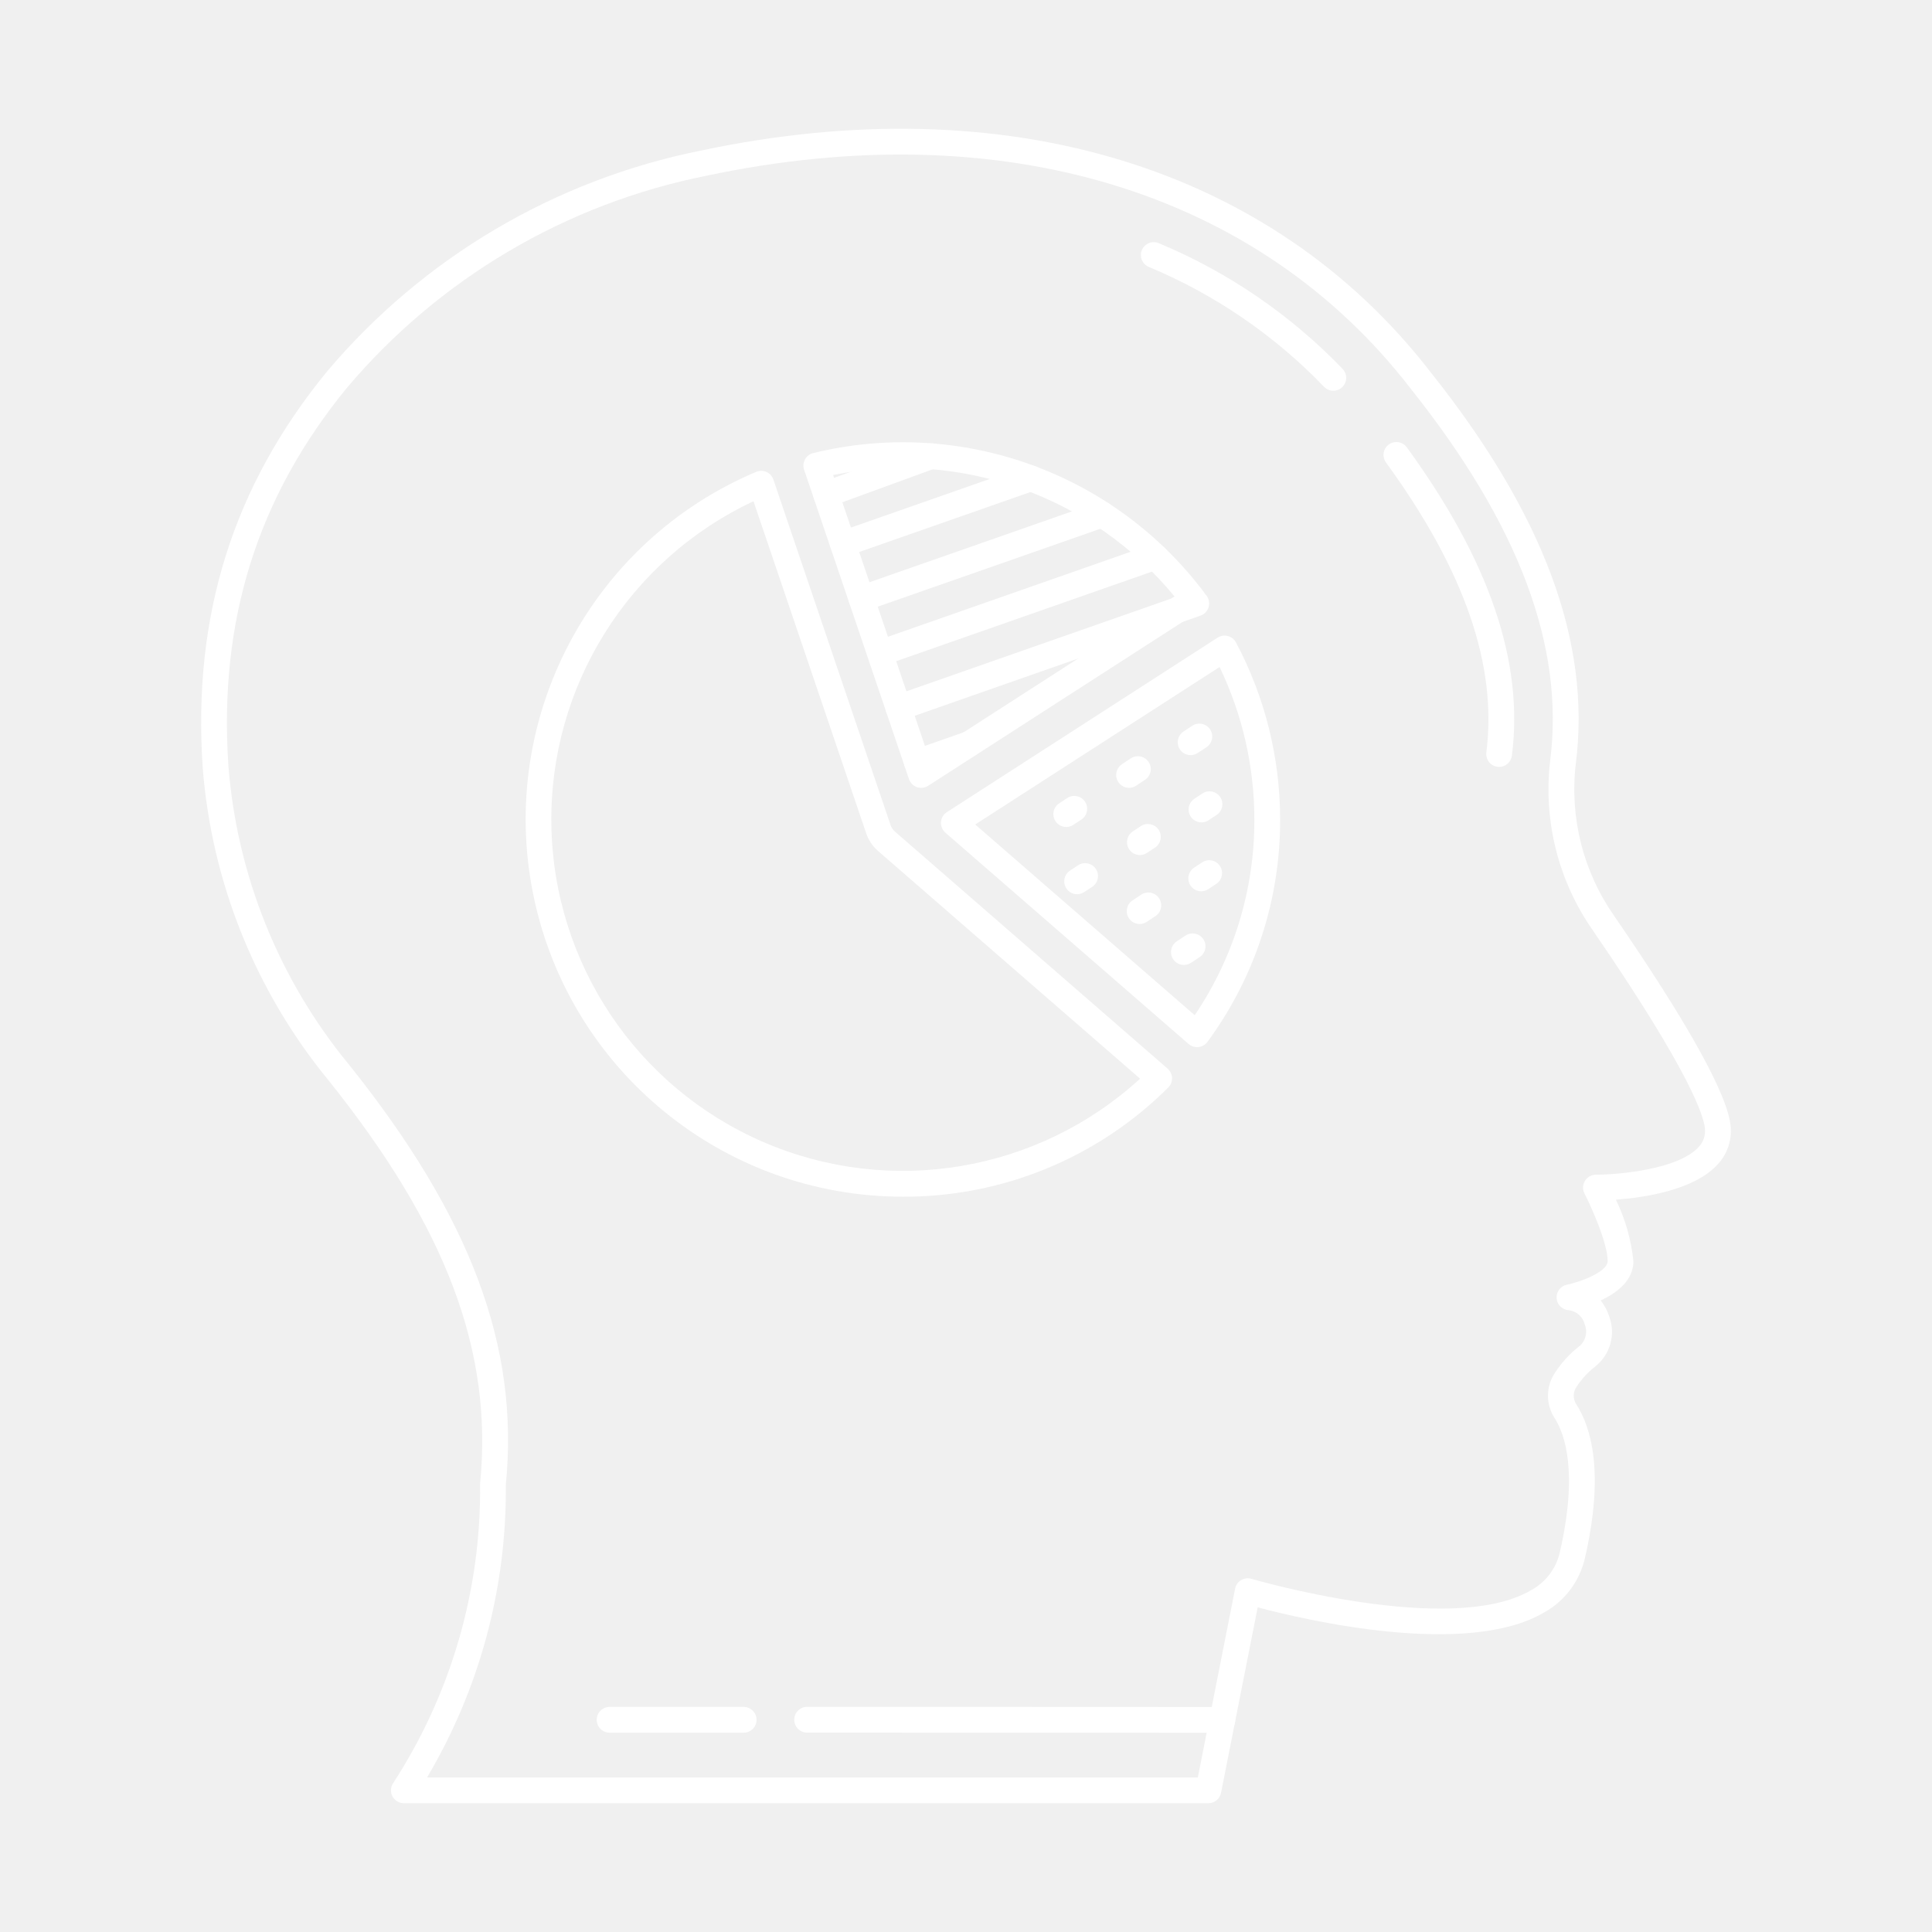
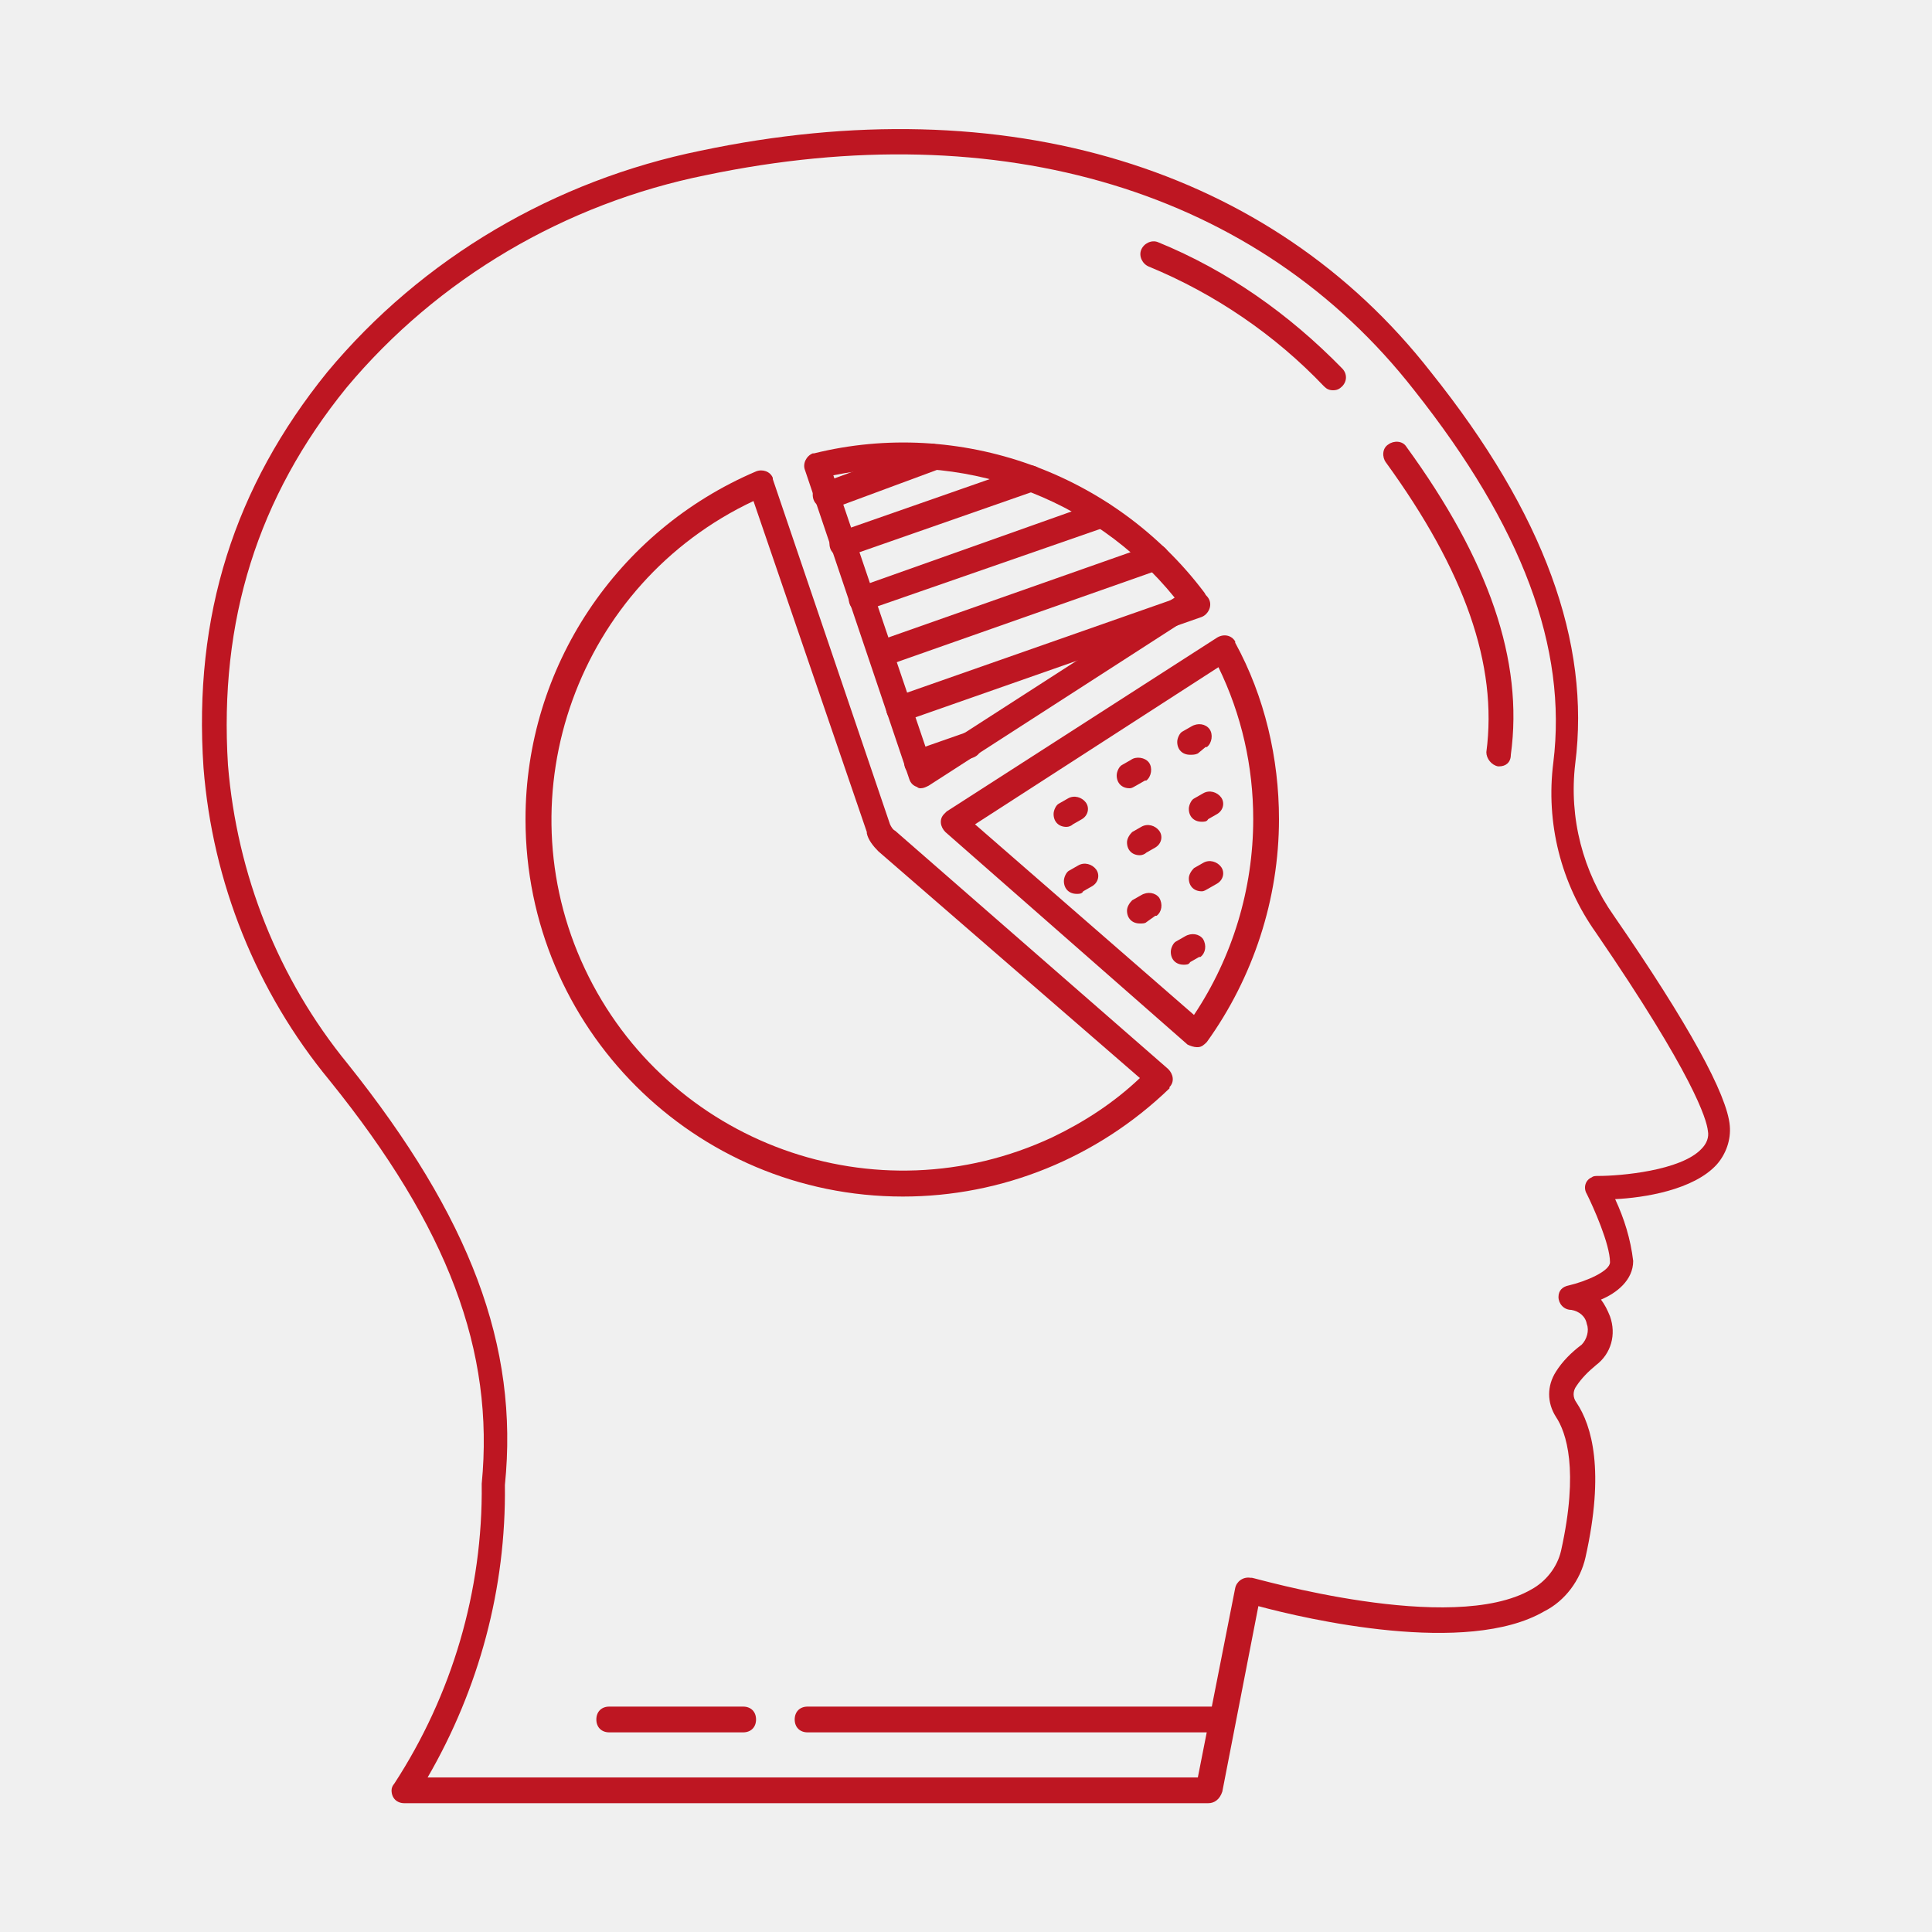
- <svg xmlns="http://www.w3.org/2000/svg" id="Layer_1" fill="#ffffff" viewBox="0 0 150 150" data-name="Layer 1">
-   <path d="m93.821 140h-62.466a1 1 0 0 1 -.838-1.547 41.755 41.755 0 0 0 6.756-23.253c1.018-10.261-2.612-19.89-11.765-31.321a43.6 43.6 0 0 1 -9.771-24.295c-.793-11.771 2.354-21.816 9.625-30.708a51.119 51.119 0 0 1 29.06-17.185c23.678-5.028 44.331 1.254 56.672 17.233 8.767 11.014 12.45 20.953 11.25 30.377a17.108 17.108 0 0 0 2.988 11.82c5.8 8.447 8.84 13.947 9.036 16.348a3.8 3.8 0 0 1 -1.028 2.956c-1.832 1.988-5.692 2.556-7.885 2.717a14.188 14.188 0 0 1 1.363 4.786c0 1.5-1.3 2.459-2.541 3.039a3.92 3.92 0 0 1 .668 1.261 3.42 3.42 0 0 1 -1.054 3.836 6.514 6.514 0 0 0 -1.5 1.627 1.2 1.2 0 0 0 -.027 1.306c1.162 1.783 2.224 5.307.69 11.97a6.462 6.462 0 0 1 -3.2 4.241c-6 3.5-18.474.578-22.208-.415l-2.846 14.407a1 1 0 0 1 -.979.8zm-60.664-2h59.843l2.893-14.657a1 1 0 0 1 1.265-.765c.155.045 15.483 4.521 21.689.9a4.478 4.478 0 0 0 2.258-2.962c1.448-6.294.361-9.236-.416-10.43a3.2 3.2 0 0 1 .028-3.49 8.486 8.486 0 0 1 1.963-2.125 1.482 1.482 0 0 0 .361-1.637 1.461 1.461 0 0 0 -1.225-1.11 1 1 0 0 1 -.17-1.978c1.3-.27 3.173-1.073 3.173-1.82 0-1.43-1.3-4.288-1.8-5.268a1 1 0 0 1 .89-1.455c1.669 0 6.352-.388 7.961-2.136a1.783 1.783 0 0 0 .5-1.437c-.076-.928-1.075-4.285-8.691-15.379a19.1 19.1 0 0 1 -3.324-13.2c1.128-8.859-2.417-18.309-10.839-28.89-11.857-15.361-31.783-21.376-54.679-16.515a49.114 49.114 0 0 0 -27.927 16.493c-6.933 8.482-9.935 18.068-9.177 29.308a41.6 41.6 0 0 0 9.337 23.18c9.505 11.872 13.267 21.948 12.2 32.67a43.676 43.676 0 0 1 -6.113 22.703z" />
-   <path d="m57.738 134.525h-10.409a1 1 0 0 1 0-2h10.409a1 1 0 0 1 0 2z" />
-   <path d="m94.908 134.532-32.244-.013a1 1 0 0 1 0-2l32.244.013a1 1 0 0 1 0 2z" />
-   <path d="m116.394 59.542a.917.917 0 0 1 -.128-.008 1 1 0 0 1 -.866-1.118c.86-6.752-1.685-14.109-7.78-22.49a1 1 0 1 1 1.617-1.176c6.41 8.813 9.074 16.637 8.147 23.918a1 1 0 0 1 -.99.874z" />
-   <path d="m103.52 30.338a1 1 0 0 1 -.722-.308 40.485 40.485 0 0 0 -13.59-9.3 1 1 0 1 1 .778-1.842 42.459 42.459 0 0 1 14.256 9.756 1 1 0 0 1 -.722 1.692z" />
-   <path d="m64.139 39.393a1 1 0 0 1 -.343-1.94l8.153-2.979a1.026 1.026 0 0 1 1.348.94 1 1 0 0 1 -.73.964l-8.085 2.954a1 1 0 0 1 -.343.061z" />
-   <path d="m65.443 43.24a1 1 0 0 1 -.331-1.944l14.588-5.109a1 1 0 0 1 .661 1.888l-14.587 5.109a1.009 1.009 0 0 1 -.331.056z" />
-   <path d="m66.882 47.485a1 1 0 0 1 -.331-1.944l18.688-6.541a1 1 0 0 1 .661 1.888l-18.687 6.541a1.014 1.014 0 0 1 -.331.056z" />
-   <path d="m68.411 51.685a1 1 0 0 1 -.33-1.944l21.286-7.456a1 1 0 0 1 .661 1.888l-21.286 7.456a1 1 0 0 1 -.331.056z" />
-   <path d="m69.752 55.952a1 1 0 0 1 -.33-1.944l23.126-8.1a1 1 0 0 1 .661 1.888l-23.126 8.104a1.009 1.009 0 0 1 -.331.052z" />
-   <path d="m71.193 60.188a1 1 0 0 1 -.331-1.944l4.043-1.419a1 1 0 0 1 .662 1.887l-4.043 1.419a.981.981 0 0 1 -.331.057z" />
-   <path d="m92.938 81.3a1 1 0 0 1 -.656-.245l-18.882-16.406a1 1 0 0 1 .114-1.595l21.022-13.547a1 1 0 0 1 1.424.37 29.29 29.29 0 0 1 3.428 13.747 28.959 28.959 0 0 1 -5.645 17.27 1 1 0 0 1 -.694.4 1.06 1.06 0 0 1 -.111.006zm-17.223-17.287 17.043 14.808a26.967 26.967 0 0 0 4.63-15.2 27.312 27.312 0 0 0 -2.7-11.835z" />
-   <path d="m70.1 92.911a29.292 29.292 0 0 1 -11.39-56.276 1 1 0 0 1 1.336.6l9.089 26.8a1.184 1.184 0 0 0 .353.534l21.166 18.4a1 1 0 0 1 .05 1.463 29.009 29.009 0 0 1 -20.604 8.479zm-11.6-53.995a27.288 27.288 0 1 0 30.016 44.833l-20.332-17.669a3.146 3.146 0 0 1 -.948-1.427l-.032-.094z" />
-   <path d="m71.52 61.168a1.017 1.017 0 0 1 -.33-.056 1.006 1.006 0 0 1 -.618-.623l-8.141-24.02a1 1 0 0 1 .709-1.292 29.29 29.29 0 0 1 30.313 10.772 1 1 0 0 1 -.256 1.445l-21.136 13.614a.991.991 0 0 1 -.541.16zm-6.837-24.288 7.372 21.753 19.134-12.324a27.3 27.3 0 0 0 -26.506-9.429z" />
-   <path d="m92.44 58.63a1 1 0 0 1 -.552-1.835l.652-.43a1 1 0 1 1 1.1 1.669l-.652.43a.991.991 0 0 1 -.548.166z" />
-   <path d="m93.284 63.85a1 1 0 0 1 -.552-1.835l.652-.43a1 1 0 0 1 1.1 1.669l-.652.43a1 1 0 0 1 -.548.166z" />
-   <path d="m93.26 69.2a1 1 0 0 1 -.552-1.834l.652-.431a1 1 0 0 1 1.1 1.669l-.652.431a1 1 0 0 1 -.548.165z" />
-   <path d="m91.917 74.92a1 1 0 0 1 -.552-1.835l.652-.43a1 1 0 1 1 1.1 1.669l-.652.43a1 1 0 0 1 -.548.166z" />
-   <path d="m87.66 61.168a1 1 0 0 1 -.552-1.835l.651-.43a1 1 0 1 1 1.1 1.668l-.649.429a1 1 0 0 1 -.55.168z" />
-   <path d="m88.5 66.387a1 1 0 0 1 -.552-1.834l.652-.431a1 1 0 0 1 1.1 1.669l-.652.431a1 1 0 0 1 -.548.165z" />
-   <path d="m88.48 71.741a1 1 0 0 1 -.552-1.834l.652-.43a1 1 0 1 1 1.1 1.669l-.652.43a.993.993 0 0 1 -.548.165z" />
-   <path d="m82.784 64.208a1 1 0 0 1 -.552-1.835l.652-.43a1 1 0 0 1 1.1 1.669l-.652.43a1 1 0 0 1 -.548.166z" />
-   <path d="m83.628 69.428a1 1 0 0 1 -.552-1.835l.652-.43a1 1 0 0 1 1.1 1.669l-.652.43a1 1 0 0 1 -.548.166z" />
+ <svg xmlns="http://www.w3.org/2000/svg" version="1.1" id="Layer_1" x="0px" y="0px" viewBox="0 0 150 150" style="enable-background:new 0 0 150 150;" xml:space="preserve">
+   <style type="text/css">
+ 	.st0{fill:#BE1622;}
+ </style>
+   <path class="st0" d="M93.8,140H31.4c-0.6,0-1-0.4-1-1c0-0.2,0.1-0.4,0.2-0.5c4.5-6.9,6.9-15,6.8-23.3c1-10.3-2.6-19.9-11.8-31.3  c-5.7-6.9-9.1-15.4-9.8-24.3c-0.8-11.8,2.4-21.8,9.6-30.7C32.8,20,43.1,14,54.4,11.7c23.7-5,44.3,1.3,56.7,17.2  c8.8,11,12.4,21,11.2,30.4c-0.5,4.2,0.6,8.4,3,11.8c5.8,8.4,8.8,13.9,9,16.3c0.1,1.1-0.3,2.2-1,3c-1.8,2-5.7,2.6-7.9,2.7  c0.7,1.5,1.2,3.1,1.4,4.8c0,1.5-1.3,2.5-2.5,3c0.3,0.4,0.5,0.8,0.7,1.3c0.5,1.4,0.1,2.9-1.1,3.8c-0.6,0.5-1.1,1-1.5,1.6  c-0.3,0.4-0.3,0.9,0,1.3c1.2,1.8,2.2,5.3,0.7,12c-0.4,1.8-1.6,3.4-3.2,4.2c-6,3.5-18.5,0.6-22.2-0.4l-2.8,14.4  C94.7,139.7,94.3,140,93.8,140L93.8,140z M33.2,138H93l2.9-14.7c0.1-0.5,0.6-0.9,1.2-0.8c0,0,0.1,0,0.1,0c0.2,0,15.5,4.5,21.7,0.9  c1.1-0.6,2-1.7,2.3-3c1.4-6.3,0.4-9.2-0.4-10.4c-0.7-1.1-0.7-2.4,0-3.5c0.5-0.8,1.2-1.5,2-2.1c0.4-0.4,0.6-1.1,0.4-1.6  c-0.1-0.6-0.6-1-1.2-1.1c-0.6,0-1-0.5-1-1c0-0.5,0.3-0.8,0.8-0.9c1.3-0.3,3.2-1.1,3.2-1.8c0-1.4-1.3-4.3-1.8-5.3  c-0.3-0.5-0.1-1.1,0.4-1.3c0.1-0.1,0.3-0.1,0.5-0.1c1.7,0,6.4-0.4,8-2.1c0.4-0.4,0.6-0.9,0.5-1.4c-0.1-0.9-1.1-4.3-8.7-15.4  c-2.7-3.8-3.9-8.5-3.3-13.2c1.1-8.9-2.4-18.3-10.8-28.9C97.7,14.8,77.7,8.8,54.8,13.6c-10.9,2.2-20.8,8-27.9,16.5  C20,38.6,17,48.2,17.7,59.4c0.7,8.5,3.9,16.6,9.3,23.2c9.5,11.9,13.3,21.9,12.2,32.7C39.3,123.3,37.2,131.1,33.2,138L33.2,138z" />
+   <path class="st0" d="M57.7,134.5H47.3c-0.6,0-1-0.4-1-1s0.4-1,1-1h10.4c0.6,0,1,0.4,1,1S58.3,134.5,57.7,134.5z" />
+   <path class="st0" d="M94.9,134.5l-32.2,0c-0.6,0-1-0.4-1-1s0.4-1,1-1l32.2,0c0.6,0,1,0.4,1,1S95.5,134.5,94.9,134.5z" />
+   <path class="st0" d="M116.4,59.5c0,0-0.1,0-0.1,0c-0.5-0.1-0.9-0.6-0.9-1.1c0.9-6.8-1.7-14.1-7.8-22.5c-0.3-0.4-0.3-1.1,0.2-1.4  c0.4-0.3,1.1-0.3,1.4,0.2c0,0,0,0,0,0c6.4,8.8,9.1,16.6,8.1,23.9C117.3,59.2,116.9,59.5,116.4,59.5z" />
+   <path class="st0" d="M103.5,30.3c-0.3,0-0.5-0.1-0.7-0.3c-3.8-4-8.5-7.2-13.6-9.3c-0.5-0.2-0.8-0.8-0.6-1.3c0.2-0.5,0.8-0.8,1.3-0.6  c0,0,0,0,0,0c5.4,2.2,10.2,5.6,14.3,9.8c0.4,0.4,0.4,1,0,1.4C104,30.2,103.8,30.3,103.5,30.3L103.5,30.3z" />
+   <path class="st0" d="M64.1,39.4c-0.6,0-1-0.4-1-1c0-0.4,0.3-0.8,0.7-0.9l8.2-3c0.5-0.2,1.1,0.1,1.3,0.7c0,0.1,0,0.2,0.1,0.3  c0,0.4-0.3,0.8-0.7,1l-8.1,3C64.4,39.4,64.3,39.4,64.1,39.4z" />
+   <path class="st0" d="M65.4,43.2c-0.6,0-1-0.4-1-1c0-0.4,0.3-0.8,0.7-0.9l14.6-5.1c0.5-0.2,1.1,0.1,1.3,0.6c0.2,0.5-0.1,1.1-0.6,1.3  l-14.6,5.1C65.7,43.2,65.6,43.2,65.4,43.2z" />
+   <path class="st0" d="M66.9,47.5c-0.6,0-1-0.4-1-1c0-0.4,0.3-0.8,0.7-0.9L85.2,39c0.5-0.2,1.1,0.1,1.3,0.6c0.2,0.5-0.1,1.1-0.6,1.3  l-18.7,6.5C67.1,47.5,67,47.5,66.9,47.5z" />
+   <path class="st0" d="M68.4,51.7c-0.6,0-1-0.4-1-1c0-0.4,0.3-0.8,0.7-0.9l21.3-7.5c0.5-0.2,1.1,0.1,1.3,0.6c0.2,0.5-0.1,1.1-0.6,1.3  l-21.3,7.5C68.6,51.7,68.5,51.7,68.4,51.7z" />
+   <path class="st0" d="M69.8,56c-0.6,0-1-0.4-1-1c0-0.4,0.3-0.8,0.7-0.9l23.1-8.1c0.5-0.2,1.1,0.1,1.3,0.6c0.2,0.5-0.1,1.1-0.6,1.3  l-23.1,8.1C70,55.9,69.9,56,69.8,56z" />
+   <path class="st0" d="M71.2,60.2c-0.6,0-1-0.4-1-1c0-0.4,0.3-0.8,0.7-0.9l4-1.4c0.5-0.2,1.1,0.1,1.3,0.6c0.2,0.5-0.1,1.1-0.6,1.3  l-4,1.4C71.4,60.2,71.3,60.2,71.2,60.2z" />
+   <path class="st0" d="M92.9,81.3c-0.2,0-0.5-0.1-0.7-0.2L73.4,64.6c-0.4-0.4-0.5-1-0.1-1.4c0.1-0.1,0.1-0.1,0.2-0.2l21-13.5  c0.5-0.3,1.1-0.2,1.4,0.3c0,0,0,0,0,0.1c2.3,4.2,3.4,9,3.4,13.7c0,6.2-2,12.3-5.6,17.3c-0.2,0.2-0.4,0.4-0.7,0.4  C93,81.3,93,81.3,92.9,81.3L92.9,81.3z M75.7,64l17,14.8c3-4.5,4.6-9.8,4.6-15.2c0-4.1-0.9-8.1-2.7-11.8L75.7,64z" />
+   <path class="st0" d="M70.1,92.9c-16.2,0-29.3-13.1-29.3-29.3c0-11.8,7.1-22.4,17.9-27c0.5-0.2,1.1,0,1.3,0.5c0,0,0,0,0,0.1L69.1,64  c0.1,0.2,0.2,0.4,0.4,0.5L90.7,83c0.4,0.4,0.5,1,0.1,1.4c0,0,0,0,0,0.1C85.2,89.9,77.8,92.9,70.1,92.9z M58.5,38.9  C44.9,45.3,39,61.6,45.4,75.2S68,94.7,81.7,88.3c2.5-1.2,4.8-2.7,6.8-4.6L68.2,66.1c-0.4-0.4-0.8-0.9-0.9-1.4l0-0.1L58.5,38.9z" />
+   <path class="st0" d="M71.5,61.2c-0.1,0-0.2,0-0.3-0.1c-0.3-0.1-0.5-0.3-0.6-0.6l-8.1-24c-0.2-0.5,0.1-1.1,0.6-1.3c0,0,0.1,0,0.1,0  c11.3-2.8,23.3,1.5,30.3,10.8c0.3,0.4,0.2,1.1-0.2,1.4c0,0,0,0-0.1,0L72.1,61C71.9,61.1,71.7,61.2,71.5,61.2z M64.7,36.9l7.4,21.8  l19.1-12.3C84.8,38.5,74.6,34.9,64.7,36.9z" />
+   <path class="st0" d="M92.4,58.6c-0.6,0-1-0.4-1-1c0-0.3,0.2-0.7,0.4-0.8l0.7-0.4c0.5-0.3,1.1-0.2,1.4,0.2s0.2,1.1-0.2,1.4  c0,0,0,0-0.1,0L93,58.5C92.8,58.6,92.6,58.6,92.4,58.6z" />
+   <path class="st0" d="M93.3,63.8c-0.6,0-1-0.4-1-1c0-0.3,0.2-0.7,0.4-0.8l0.7-0.4c0.5-0.3,1.1-0.1,1.4,0.3c0.3,0.4,0.2,1-0.3,1.3  l-0.7,0.4C93.7,63.8,93.5,63.8,93.3,63.8z" />
+   <path class="st0" d="M93.3,69.2c-0.6,0-1-0.4-1-1c0-0.3,0.2-0.6,0.4-0.8l0.7-0.4c0.5-0.3,1.1-0.1,1.4,0.3c0.3,0.4,0.2,1-0.3,1.3  L93.8,69C93.6,69.1,93.5,69.2,93.3,69.2z" />
+   <path class="st0" d="M91.9,74.9c-0.6,0-1-0.4-1-1c0-0.3,0.2-0.7,0.4-0.8l0.7-0.4c0.5-0.3,1.1-0.2,1.4,0.2c0.3,0.5,0.2,1.1-0.2,1.4  c0,0,0,0-0.1,0l-0.7,0.4C92.3,74.9,92.1,74.9,91.9,74.9z" />
+   <path class="st0" d="M87.7,61.2c-0.6,0-1-0.4-1-1c0-0.3,0.2-0.7,0.4-0.8l0.7-0.4c0.4-0.3,1.1-0.2,1.4,0.2s0.2,1.1-0.2,1.4  c0,0,0,0-0.1,0L88.2,61C88,61.1,87.9,61.2,87.7,61.2z" />
+   <path class="st0" d="M88.5,66.4c-0.6,0-1-0.4-1-1c0-0.3,0.2-0.6,0.4-0.8l0.7-0.4c0.5-0.3,1.1-0.1,1.4,0.3c0.3,0.4,0.2,1-0.3,1.3  L89,66.2C88.9,66.3,88.7,66.4,88.5,66.4z" />
+   <path class="st0" d="M88.5,71.7c-0.6,0-1-0.4-1-1c0-0.3,0.2-0.6,0.4-0.8l0.7-0.4c0.5-0.3,1.1-0.2,1.4,0.2c0.3,0.5,0.2,1.1-0.2,1.4  c0,0,0,0-0.1,0L89,71.6C88.9,71.7,88.7,71.7,88.5,71.7z" />
+   <path class="st0" d="M82.8,64.2c-0.6,0-1-0.4-1-1c0-0.3,0.2-0.7,0.4-0.8l0.7-0.4c0.5-0.3,1.1-0.1,1.4,0.3c0.3,0.4,0.2,1-0.3,1.3  L83.3,64C83.2,64.1,83,64.2,82.8,64.2z" />
+   <path class="st0" d="M83.6,69.4c-0.6,0-1-0.4-1-1c0-0.3,0.2-0.7,0.4-0.8l0.7-0.4c0.5-0.3,1.1-0.1,1.4,0.3c0.3,0.4,0.2,1-0.3,1.3  l-0.7,0.4C84,69.4,83.8,69.4,83.6,69.4z" />
</svg>
